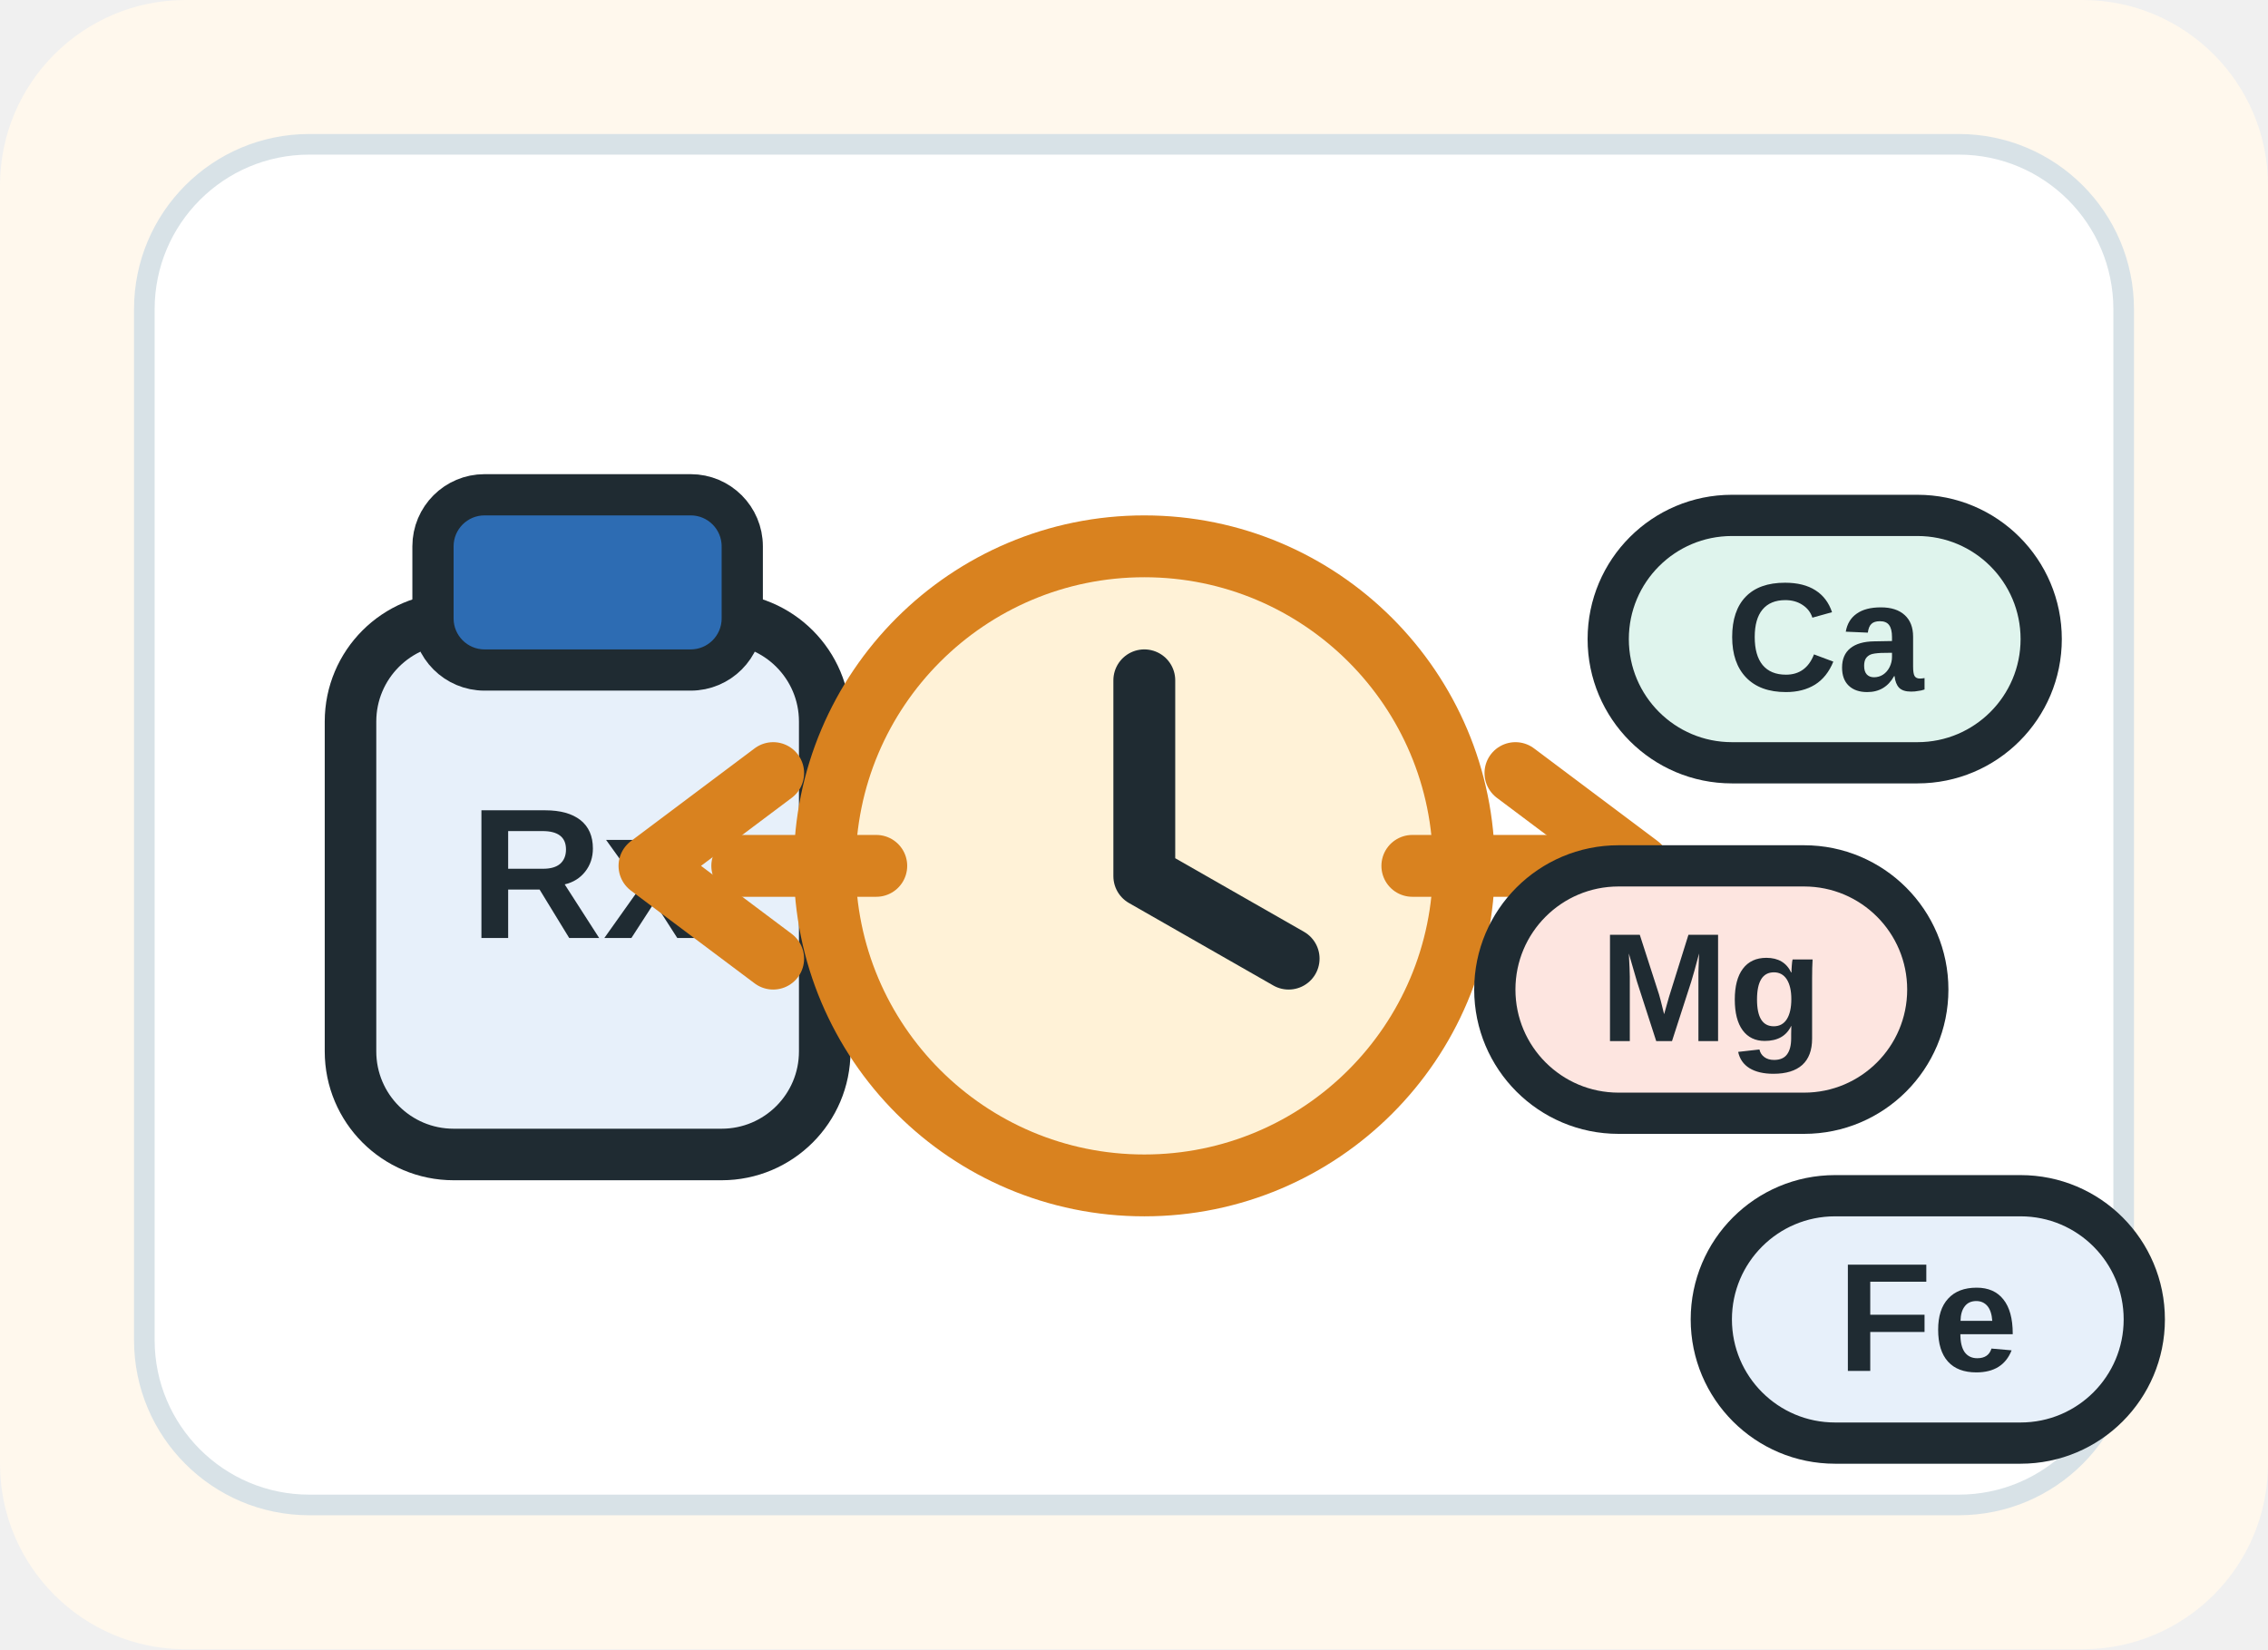
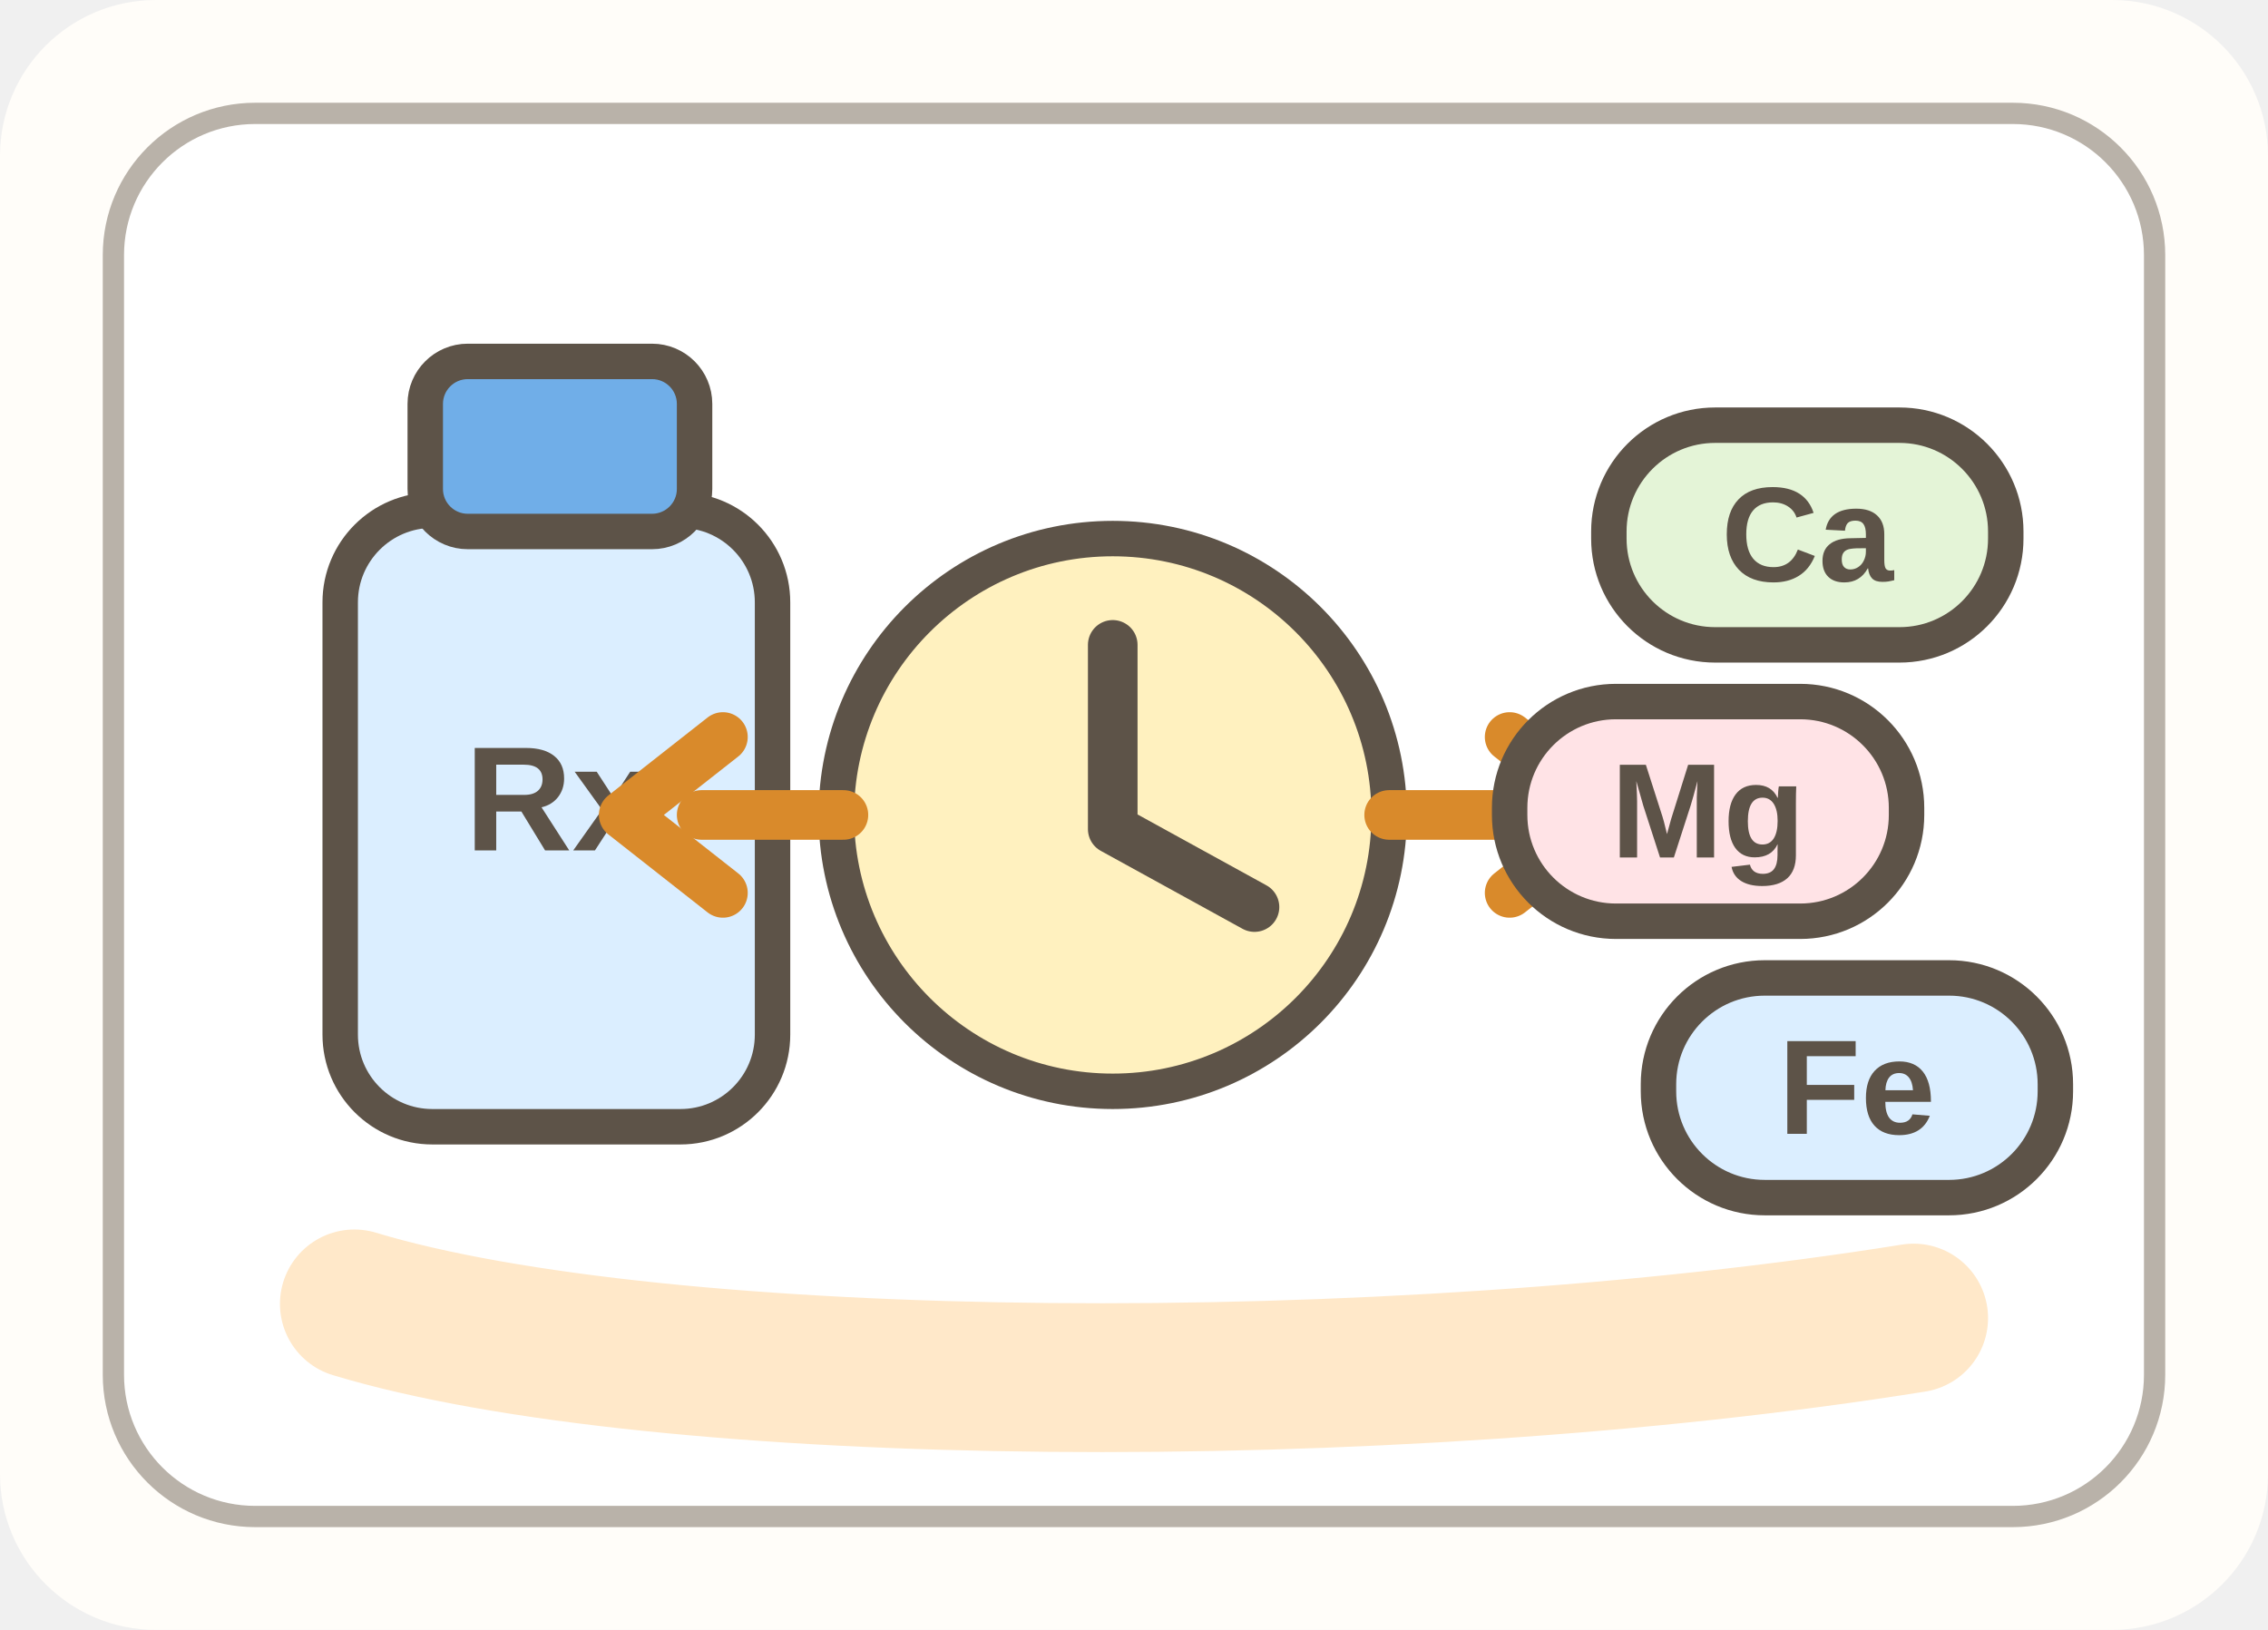
- <svg xmlns="http://www.w3.org/2000/svg" viewBox="0 0 220 160" role="img" aria-labelledby="title desc">
-   <rect width="220" height="160" rx="18" fill="#fff8ed" />
-   <rect x="14" y="14" width="192" height="132" rx="16" fill="#ffffff" stroke="#d8e2e7" stroke-width="2" />
-   <rect x="34" y="60" width="46" height="52" rx="10" fill="#e7f0fa" stroke="#1f2b32" stroke-width="5" />
-   <rect x="42" y="48" width="30" height="17" rx="5" fill="#2d6cb3" stroke="#1f2b32" stroke-width="4" />
-   <text x="57" y="91" text-anchor="middle" font-family="Arial, sans-serif" font-size="18" font-weight="700" fill="#1f2b32">Rx</text>
-   <circle cx="111" cy="84" r="31" fill="#fff2d7" stroke="#d9821f" stroke-width="6" />
-   <path d="M111 66v19l14 8" fill="none" stroke="#1f2b32" stroke-width="6" stroke-linecap="round" stroke-linejoin="round" />
-   <path d="M85 84H72M137 84h13" stroke="#d9821f" stroke-width="6" stroke-linecap="round" />
-   <path d="M75 75 63 84l12 9M147 75l12 9-12 9" fill="none" stroke="#d9821f" stroke-width="6" stroke-linecap="round" stroke-linejoin="round" />
-   <g font-family="Arial, sans-serif" font-weight="700" font-size="15" fill="#1f2b32">
-     <rect x="156" y="50" width="42" height="24" rx="12" fill="#dff4ed" stroke="#1f2b32" stroke-width="4" />
-     <text x="177" y="67" text-anchor="middle">Ca</text>
-     <rect x="145" y="84" width="42" height="24" rx="12" fill="#fde5e0" stroke="#1f2b32" stroke-width="4" />
-     <text x="166" y="101" text-anchor="middle">Mg</text>
-     <rect x="166" y="116" width="42" height="24" rx="12" fill="#e7f0fa" stroke="#1f2b32" stroke-width="4" />
-     <text x="187" y="133" text-anchor="middle">Fe</text>
+ <svg xmlns="http://www.w3.org/2000/svg" viewBox="0 0 320 230" role="img" aria-labelledby="title desc">
+   <rect width="320" height="230" rx="22" fill="#fffdf9" />
+   <rect x="16" y="16" width="288" height="198" rx="20" fill="#ffffff" stroke="#b9b2a9" stroke-width="3" />
+   <path d="M50 184c43 13 145 14 220 2" fill="none" stroke="#ffe8c9" stroke-width="21" stroke-linecap="round" />
+   <rect x="48" y="72" width="61" height="87" rx="13" fill="#dbeeff" stroke="#5d5348" stroke-width="5" />
+   <rect x="60" y="51" width="38" height="24" rx="6" fill="#70aee8" stroke="#5d5348" stroke-width="5" />
+   <text x="79" y="120" text-anchor="middle" font-family="Arial, sans-serif" font-size="21" font-weight="800" fill="#5d5348">Rx</text>
+   <circle cx="157" cy="115" r="39" fill="#fff1bf" stroke="#5d5348" stroke-width="5" />
+   <path d="M157 91v26l20 11" fill="none" stroke="#5d5348" stroke-width="7" stroke-linecap="round" stroke-linejoin="round" />
+   <path d="M119 115H99M196 115h20" stroke="#d98a2b" stroke-width="7" stroke-linecap="round" />
+   <path d="M102 104 88 115l14 11M213 104l14 11-14 11" fill="none" stroke="#d98a2b" stroke-width="7" stroke-linecap="round" stroke-linejoin="round" />
+   <g font-family="Arial, sans-serif" font-weight="800" font-size="19" fill="#5d5348">
+     <rect x="227" y="60" width="56" height="31" rx="15" fill="#e4f4d7" stroke="#5d5348" stroke-width="5" />
+     <text x="255" y="82" text-anchor="middle">Ca</text>
+     <rect x="213" y="99" width="56" height="31" rx="15" fill="#ffe3e6" stroke="#5d5348" stroke-width="5" />
+     <text x="241" y="121" text-anchor="middle">Mg</text>
+     <rect x="234" y="138" width="56" height="31" rx="15" fill="#dbeeff" stroke="#5d5348" stroke-width="5" />
+     <text x="262" y="160" text-anchor="middle">Fe</text>
  </g>
</svg>
